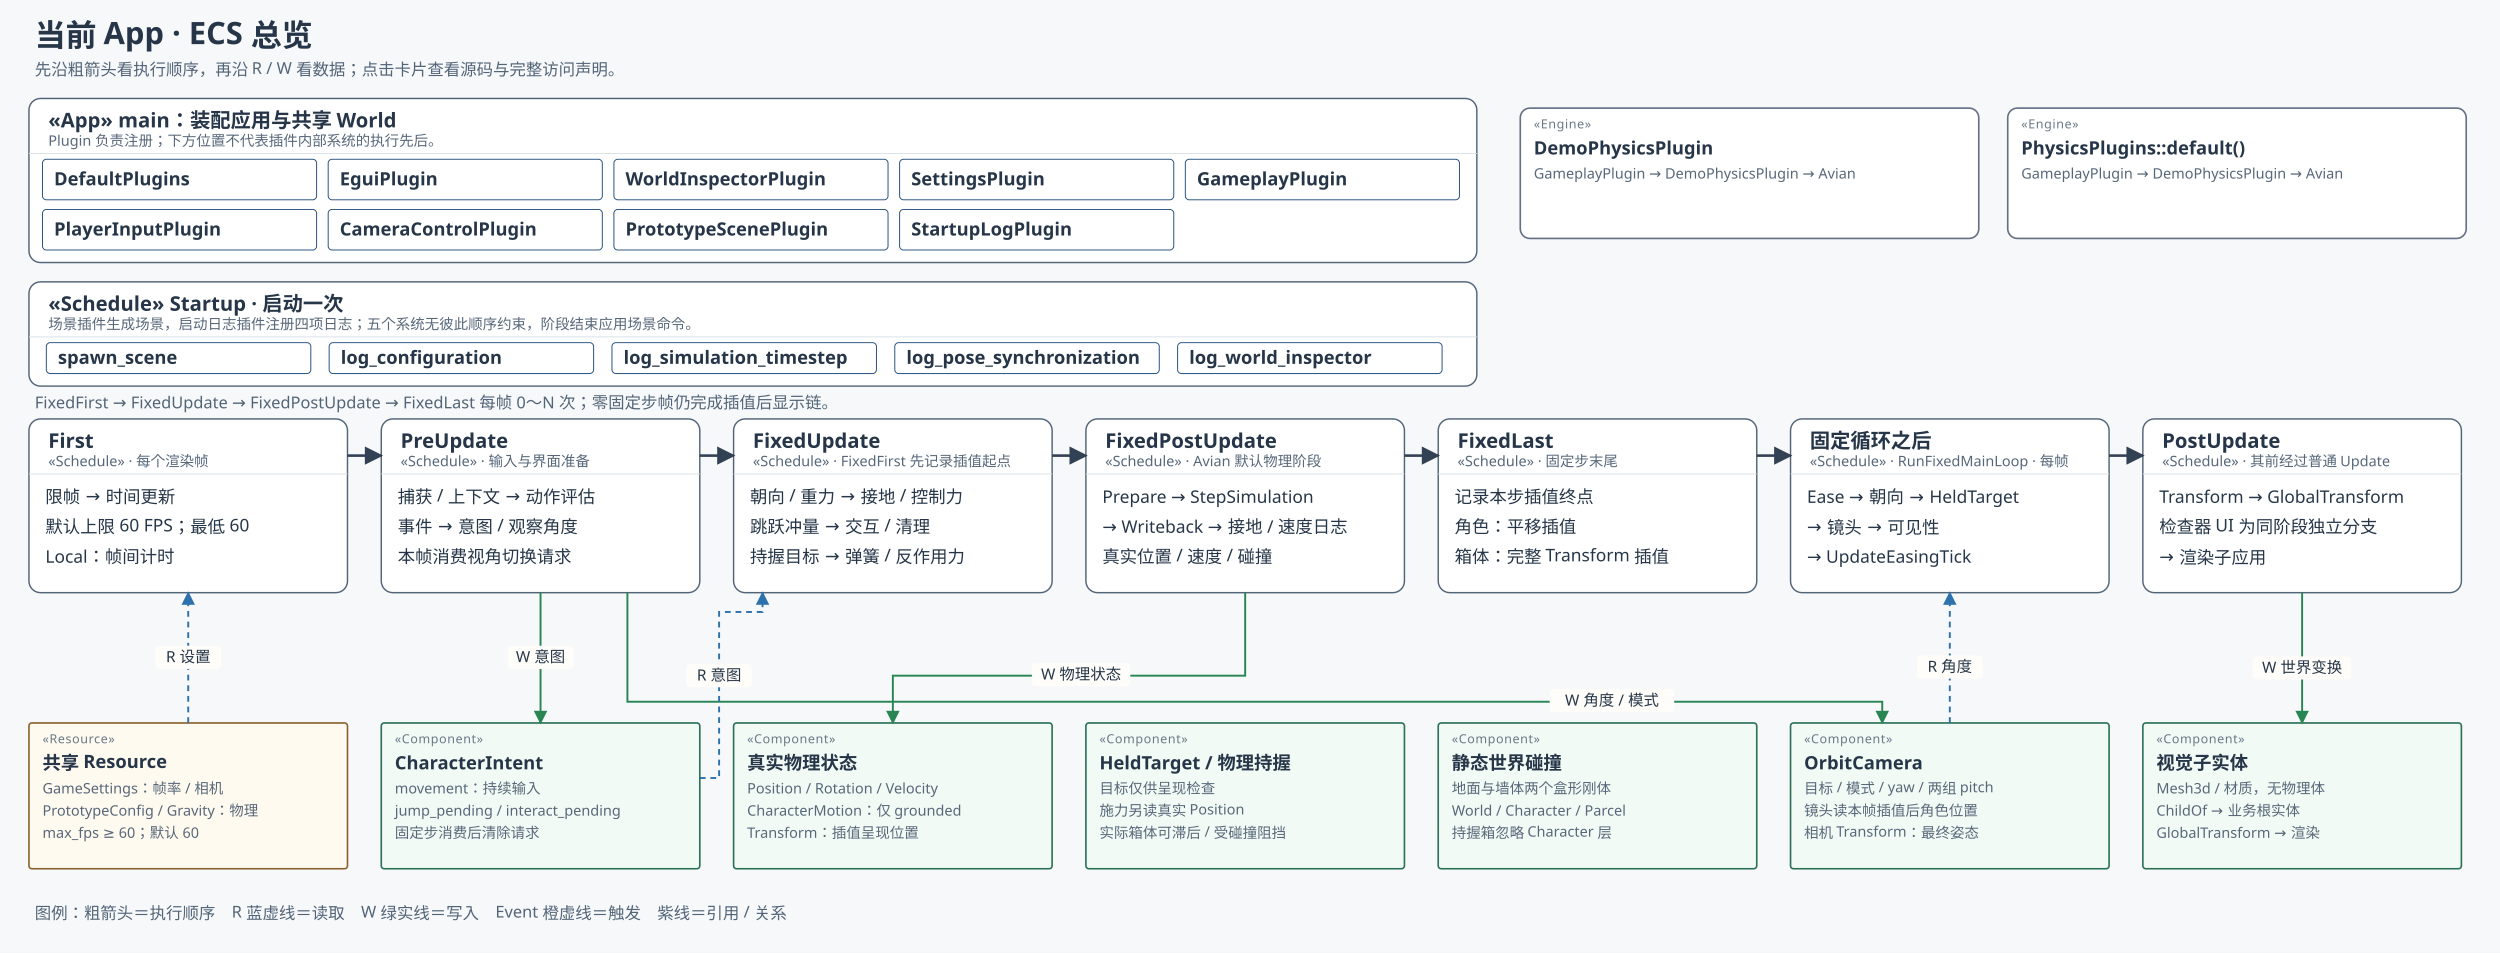
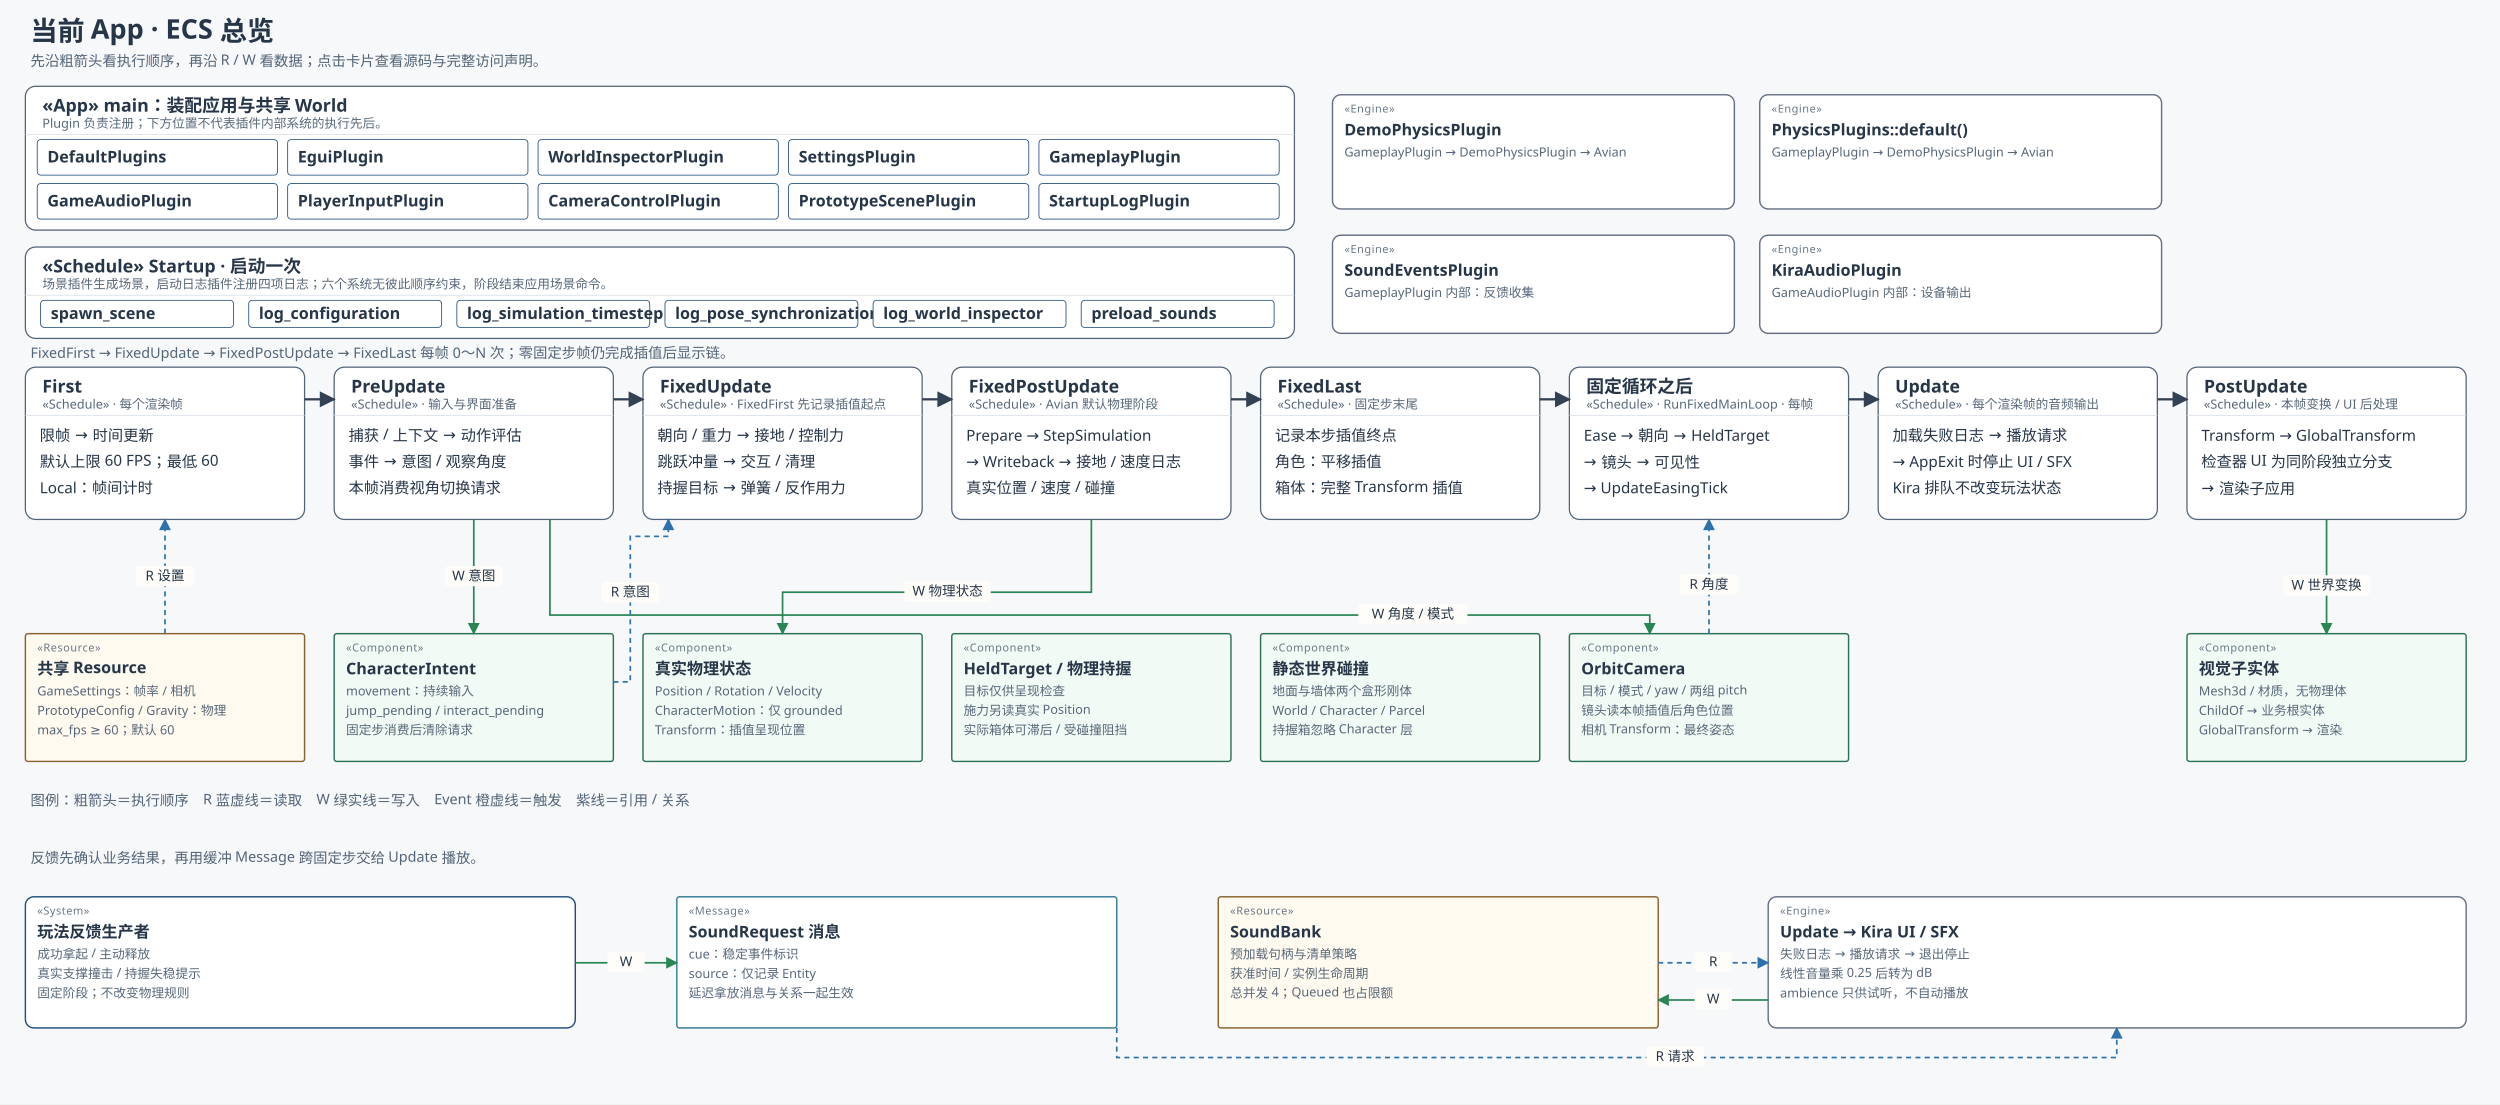
- <svg xmlns="http://www.w3.org/2000/svg" width="2590" height="987" viewBox="0 0 2590 987" role="img" aria-labelledby="title">
+ <svg xmlns="http://www.w3.org/2000/svg" width="2955" height="1305" viewBox="0 0 2955 1305" role="img" aria-labelledby="title">
  <defs>
    <marker id="arrow-order" viewBox="0 0 10 10" refX="9" refY="5" markerWidth="7" markerHeight="7" orient="auto-start-reverse">
      <path d="M0,0 L10,5 L0,10" fill="#324153" />
    </marker>
    <marker id="arrow-read" viewBox="0 0 10 10" refX="9" refY="5" markerWidth="7" markerHeight="7" orient="auto-start-reverse">
      <path d="M0,0 L10,5 L0,10" fill="#2d72ad" />
    </marker>
    <marker id="arrow-write" viewBox="0 0 10 10" refX="9" refY="5" markerWidth="7" markerHeight="7" orient="auto-start-reverse">
      <path d="M0,0 L10,5 L0,10" fill="#288554" />
    </marker>
    <marker id="arrow-trigger" viewBox="0 0 10 10" refX="9" refY="5" markerWidth="7" markerHeight="7" orient="auto-start-reverse">
      <path d="M0,0 L10,5 L0,10" fill="#bf651e" />
    </marker>
    <marker id="arrow-reference" viewBox="0 0 10 10" refX="9" refY="5" markerWidth="7" markerHeight="7" orient="auto-start-reverse">
      <path d="M0,0 L10,5 L0,10" fill="#7b65a6" />
    </marker>
    <marker id="arrow-relationship" viewBox="0 0 10 10" refX="9" refY="5" markerWidth="7" markerHeight="7" orient="auto-start-reverse">
      <path d="M0,0 L10,5 L0,10" fill="#7b65a6" />
    </marker>
    <marker id="arrow-registration" viewBox="0 0 10 10" refX="9" refY="5" markerWidth="7" markerHeight="7" orient="auto-start-reverse">
      <path d="M0,0 L10,5 L0,10" fill="#89939f" />
    </marker>
    <style>text{font-family:'Segoe UI','Microsoft YaHei',sans-serif;fill:#263648}.body{font-size:18px}.small{font-size:15px;fill:#576779}.stereotype{font-size:13px;fill:#687886;letter-spacing:.6px}.node-title{font-size:19px;font-weight:600}.group-title{font-size:21px;font-weight:600}.edge-label{font-size:16px}.page-title{font-size:32px;font-weight:650}.section-title{font-size:24px;font-weight:650}.note{font-size:17px;fill:#526477}.node{cursor:pointer}.node:focus{outline:none}.node.selected&gt;rect,.node.selected&gt;path{stroke:#db7521;stroke-width:4}.node.dim{opacity:.20}.edge.dim{opacity:.13}.edge.focused&gt;path{stroke-width:3.5}</style>
  </defs>
  <rect width="100%" height="100%" fill="#f7f8fa" />
  <text x="36" y="48" class="page-title" text-anchor="start">当前 App · ECS 总览</text>
  <text x="36" y="78" class="note" text-anchor="start">先沿粗箭头看执行顺序，再沿 R / W 看数据；点击卡片查看源码与完整访问声明。</text>
  <g class="node entity" data-id="app-main" tabindex="0" role="button" aria-label="main / App">
    <g>
      <rect x="30" y="102" width="1500" height="170" rx="12" fill="#fff" stroke="#526477" stroke-width="1.5" />
      <path d="M30,159H1530" stroke="#dae2e8" />
      <text x="50" y="132" class="group-title" text-anchor="start">«App» main：装配应用与共享 World</text>
      <text x="50" y="151" class="small" text-anchor="start">Plugin 负责注册；下方位置不代表插件内部系统的执行先后。</text>
    </g>
  </g>
  <g class="node plugin" data-id="plugin-DefaultPlugins" tabindex="0" role="button" aria-label="DefaultPlugins">
    <rect x="44" y="165" width="284" height="42" rx="4" fill="#fff" stroke="#234f80" />
    <text x="56" y="192" class="node-title" text-anchor="start">DefaultPlugins</text>
  </g>
  <g class="node plugin" data-id="plugin-EguiPlugin" tabindex="0" role="button" aria-label="EguiPlugin">
    <rect x="340" y="165" width="284" height="42" rx="4" fill="#fff" stroke="#234f80" />
    <text x="352" y="192" class="node-title" text-anchor="start">EguiPlugin</text>
  </g>
  <g class="node plugin" data-id="plugin-WorldInspectorPlugin" tabindex="0" role="button" aria-label="WorldInspectorPlugin">
    <rect x="636" y="165" width="284" height="42" rx="4" fill="#fff" stroke="#234f80" />
    <text x="648" y="192" class="node-title" text-anchor="start">WorldInspectorPlugin</text>
  </g>
  <g class="node plugin" data-id="plugin-SettingsPlugin" tabindex="0" role="button" aria-label="SettingsPlugin">
    <rect x="932" y="165" width="284" height="42" rx="4" fill="#fff" stroke="#234f80" />
    <text x="944" y="192" class="node-title" text-anchor="start">SettingsPlugin</text>
  </g>
  <g class="node plugin" data-id="plugin-GameplayPlugin" tabindex="0" role="button" aria-label="GameplayPlugin">
    <rect x="1228" y="165" width="284" height="42" rx="4" fill="#fff" stroke="#234f80" />
    <text x="1240" y="192" class="node-title" text-anchor="start">GameplayPlugin</text>
  </g>
+   <g class="node plugin" data-id="plugin-GameAudioPlugin" tabindex="0" role="button" aria-label="GameAudioPlugin">
+     <rect x="44" y="217" width="284" height="42" rx="4" fill="#fff" stroke="#234f80" />
+     <text x="56" y="244" class="node-title" text-anchor="start">GameAudioPlugin</text>
+   </g>
  <g class="node plugin" data-id="plugin-PlayerInputPlugin" tabindex="0" role="button" aria-label="PlayerInputPlugin">
-     <rect x="44" y="217" width="284" height="42" rx="4" fill="#fff" stroke="#234f80" />
-     <text x="56" y="244" class="node-title" text-anchor="start">PlayerInputPlugin</text>
+     <rect x="340" y="217" width="284" height="42" rx="4" fill="#fff" stroke="#234f80" />
+     <text x="352" y="244" class="node-title" text-anchor="start">PlayerInputPlugin</text>
  </g>
  <g class="node plugin" data-id="plugin-CameraControlPlugin" tabindex="0" role="button" aria-label="CameraControlPlugin">
-     <rect x="340" y="217" width="284" height="42" rx="4" fill="#fff" stroke="#234f80" />
-     <text x="352" y="244" class="node-title" text-anchor="start">CameraControlPlugin</text>
+     <rect x="636" y="217" width="284" height="42" rx="4" fill="#fff" stroke="#234f80" />
+     <text x="648" y="244" class="node-title" text-anchor="start">CameraControlPlugin</text>
  </g>
  <g class="node plugin" data-id="plugin-PrototypeScenePlugin" tabindex="0" role="button" aria-label="PrototypeScenePlugin">
-     <rect x="636" y="217" width="284" height="42" rx="4" fill="#fff" stroke="#234f80" />
-     <text x="648" y="244" class="node-title" text-anchor="start">PrototypeScenePlugin</text>
+     <rect x="932" y="217" width="284" height="42" rx="4" fill="#fff" stroke="#234f80" />
+     <text x="944" y="244" class="node-title" text-anchor="start">PrototypeScenePlugin</text>
  </g>
  <g class="node plugin" data-id="plugin-StartupLogPlugin" tabindex="0" role="button" aria-label="StartupLogPlugin">
-     <rect x="932" y="217" width="284" height="42" rx="4" fill="#fff" stroke="#234f80" />
-     <text x="944" y="244" class="node-title" text-anchor="start">StartupLogPlugin</text>
+     <rect x="1228" y="217" width="284" height="42" rx="4" fill="#fff" stroke="#234f80" />
+     <text x="1240" y="244" class="node-title" text-anchor="start">StartupLogPlugin</text>
  </g>
  <g transform="translate(0 52)">
    <g>
      <rect x="30" y="240" width="1500" height="108" rx="12" fill="#fff" stroke="#526477" stroke-width="1.5" />
      <path d="M30,297H1530" stroke="#dae2e8" />
      <text x="50" y="270" class="group-title" text-anchor="start">«Schedule» Startup · 启动一次</text>
-       <text x="50" y="289" class="small" text-anchor="start">场景插件生成场景，启动日志插件注册四项日志；五个系统无彼此顺序约束，阶段结束应用场景命令。</text>
+       <text x="50" y="289" class="small" text-anchor="start">场景插件生成场景，启动日志插件注册四项日志；六个系统无彼此顺序约束，阶段结束应用场景命令。</text>
    </g>
    <g class="node system" data-id="startup_spawn" tabindex="0" role="button" aria-label="spawn_scene">
-       <rect x="48" y="303" width="274" height="32" rx="4" fill="#fff" stroke="#234f80" />
+       <rect x="48" y="303" width="228" height="32" rx="4" fill="#fff" stroke="#234f80" />
      <text x="60" y="325" class="node-title" text-anchor="start">spawn_scene</text>
    </g>
    <g class="node system" data-id="startup_config" tabindex="0" role="button" aria-label="log_configuration">
-       <rect x="341" y="303" width="274" height="32" rx="4" fill="#fff" stroke="#234f80" />
-       <text x="353" y="325" class="node-title" text-anchor="start">log_configuration</text>
+       <rect x="294" y="303" width="228" height="32" rx="4" fill="#fff" stroke="#234f80" />
+       <text x="306" y="325" class="node-title" text-anchor="start">log_configuration</text>
    </g>
    <g class="node system" data-id="startup_timestep" tabindex="0" role="button" aria-label="log_simulation_timestep">
-       <rect x="634" y="303" width="274" height="32" rx="4" fill="#fff" stroke="#234f80" />
-       <text x="646" y="325" class="node-title" text-anchor="start">log_simulation_timestep</text>
+       <rect x="540" y="303" width="228" height="32" rx="4" fill="#fff" stroke="#234f80" />
+       <text textLength="204" lengthAdjust="spacingAndGlyphs" x="552" y="325" class="node-title" text-anchor="start">log_simulation_timestep</text>
    </g>
    <g class="node system" data-id="startup_pose" tabindex="0" role="button" aria-label="log_pose_synchronization">
-       <rect x="927" y="303" width="274" height="32" rx="4" fill="#fff" stroke="#234f80" />
-       <text textLength="250" lengthAdjust="spacingAndGlyphs" x="939" y="325" class="node-title" text-anchor="start">log_pose_synchronization</text>
+       <rect x="786" y="303" width="228" height="32" rx="4" fill="#fff" stroke="#234f80" />
+       <text textLength="204" lengthAdjust="spacingAndGlyphs" x="798" y="325" class="node-title" text-anchor="start">log_pose_synchronization</text>
    </g>
    <g class="node system" data-id="startup_inspector" tabindex="0" role="button" aria-label="log_world_inspector">
-       <rect x="1220" y="303" width="274" height="32" rx="4" fill="#fff" stroke="#234f80" />
-       <text x="1232" y="325" class="node-title" text-anchor="start">log_world_inspector</text>
+       <rect x="1032" y="303" width="228" height="32" rx="4" fill="#fff" stroke="#234f80" />
+       <text textLength="204" lengthAdjust="spacingAndGlyphs" x="1044" y="325" class="node-title" text-anchor="start">log_world_inspector</text>
+     </g>
+     <g class="node system" data-id="audio_preload" tabindex="0" role="button" aria-label="preload_sounds">
+       <rect x="1278" y="303" width="228" height="32" rx="4" fill="#fff" stroke="#234f80" />
+       <text x="1290" y="325" class="node-title" text-anchor="start">preload_sounds</text>
    </g>
    <g>
      <rect x="30" y="382" width="330" height="180" rx="12" fill="#fff" stroke="#526477" stroke-width="1.5" />
      <path d="M30,439H360" stroke="#dae2e8" />
      <text x="50" y="412" class="group-title" text-anchor="start">First</text>
      <text x="50" y="431" class="small" text-anchor="start">«Schedule» · 每个渲染帧</text>
    </g>
    <text x="47" y="469" class="body" text-anchor="start">限帧 → 时间更新</text>
    <text x="47" y="500" class="body" text-anchor="start">默认上限 60 FPS；最低 60</text>
    <text x="47" y="531" class="body" text-anchor="start">Local：帧间计时</text>
    <g>
      <rect x="395" y="382" width="330" height="180" rx="12" fill="#fff" stroke="#526477" stroke-width="1.5" />
      <path d="M395,439H725" stroke="#dae2e8" />
      <text x="415" y="412" class="group-title" text-anchor="start">PreUpdate</text>
      <text x="415" y="431" class="small" text-anchor="start">«Schedule» · 输入与界面准备</text>
    </g>
    <text x="412" y="469" class="body" text-anchor="start">捕获 / 上下文 → 动作评估</text>
    <text x="412" y="500" class="body" text-anchor="start">事件 → 意图 / 观察角度</text>
    <text x="412" y="531" class="body" text-anchor="start">本帧消费视角切换请求</text>
    <g>
      <rect x="760" y="382" width="330" height="180" rx="12" fill="#fff" stroke="#526477" stroke-width="1.5" />
      <path d="M760,439H1090" stroke="#dae2e8" />
      <text x="780" y="412" class="group-title" text-anchor="start">FixedUpdate</text>
      <text textLength="290" lengthAdjust="spacingAndGlyphs" x="780" y="431" class="small" text-anchor="start">«Schedule» · FixedFirst 先记录插值起点</text>
    </g>
    <text x="777" y="469" class="body" text-anchor="start">朝向 / 重力 → 接地 / 控制力</text>
    <text x="777" y="500" class="body" text-anchor="start">跳跃冲量 → 交互 / 清理</text>
    <text x="777" y="531" class="body" text-anchor="start">持握目标 → 弹簧 / 反作用力</text>
    <g>
      <rect x="1125" y="382" width="330" height="180" rx="12" fill="#fff" stroke="#526477" stroke-width="1.5" />
      <path d="M1125,439H1455" stroke="#dae2e8" />
      <text x="1145" y="412" class="group-title" text-anchor="start">FixedPostUpdate</text>
      <text x="1145" y="431" class="small" text-anchor="start">«Schedule» · Avian 默认物理阶段</text>
    </g>
    <text x="1142" y="469" class="body" text-anchor="start">Prepare → StepSimulation</text>
    <text textLength="296" lengthAdjust="spacingAndGlyphs" x="1142" y="500" class="body" text-anchor="start">→ Writeback → 接地 / 速度日志</text>
    <text x="1142" y="531" class="body" text-anchor="start">真实位置 / 速度 / 碰撞</text>
    <g>
      <rect x="1490" y="382" width="330" height="180" rx="12" fill="#fff" stroke="#526477" stroke-width="1.5" />
      <path d="M1490,439H1820" stroke="#dae2e8" />
      <text x="1510" y="412" class="group-title" text-anchor="start">FixedLast</text>
      <text x="1510" y="431" class="small" text-anchor="start">«Schedule» · 固定步末尾</text>
    </g>
    <text x="1507" y="469" class="body" text-anchor="start">记录本步插值终点</text>
    <text x="1507" y="500" class="body" text-anchor="start">角色：平移插值</text>
    <text x="1507" y="531" class="body" text-anchor="start">箱体：完整 Transform 插值</text>
    <g>
      <rect x="1855" y="382" width="330" height="180" rx="12" fill="#fff" stroke="#526477" stroke-width="1.5" />
      <path d="M1855,439H2185" stroke="#dae2e8" />
      <text x="1875" y="412" class="group-title" text-anchor="start">固定循环之后</text>
      <text textLength="290" lengthAdjust="spacingAndGlyphs" x="1875" y="431" class="small" text-anchor="start">«Schedule» · RunFixedMainLoop · 每帧</text>
    </g>
    <text x="1872" y="469" class="body" text-anchor="start">Ease → 朝向 → HeldTarget</text>
    <text x="1872" y="500" class="body" text-anchor="start">→ 镜头 → 可见性</text>
    <text x="1872" y="531" class="body" text-anchor="start">→ UpdateEasingTick</text>
    <g>
      <rect x="2220" y="382" width="330" height="180" rx="12" fill="#fff" stroke="#526477" stroke-width="1.5" />
      <path d="M2220,439H2550" stroke="#dae2e8" />
-       <text x="2240" y="412" class="group-title" text-anchor="start">PostUpdate</text>
-       <text x="2240" y="431" class="small" text-anchor="start">«Schedule» · 其前经过普通 Update</text>
-     </g>
-     <text x="2237" y="469" class="body" text-anchor="start">Transform → GlobalTransform</text>
-     <text x="2237" y="500" class="body" text-anchor="start">检查器 UI 为同阶段独立分支</text>
-     <text x="2237" y="531" class="body" text-anchor="start">→ 渲染子应用</text>
+       <text x="2240" y="412" class="group-title" text-anchor="start">Update</text>
+       <text x="2240" y="431" class="small" text-anchor="start">«Schedule» · 每个渲染帧的音频输出</text>
+     </g>
+     <text x="2237" y="469" class="body" text-anchor="start">加载失败日志 → 播放请求</text>
+     <text x="2237" y="500" class="body" text-anchor="start">→ AppExit 时停止 UI / SFX</text>
+     <text x="2237" y="531" class="body" text-anchor="start">Kira 排队不改变玩法状态</text>
+     <g>
+       <rect x="2585" y="382" width="330" height="180" rx="12" fill="#fff" stroke="#526477" stroke-width="1.5" />
+       <path d="M2585,439H2915" stroke="#dae2e8" />
+       <text x="2605" y="412" class="group-title" text-anchor="start">PostUpdate</text>
+       <text x="2605" y="431" class="small" text-anchor="start">«Schedule» · 本帧变换 / UI 后处理</text>
+     </g>
+     <text x="2602" y="469" class="body" text-anchor="start">Transform → GlobalTransform</text>
+     <text x="2602" y="500" class="body" text-anchor="start">检查器 UI 为同阶段独立分支</text>
+     <text x="2602" y="531" class="body" text-anchor="start">→ 渲染子应用</text>
    <g class="edge order" data-connect="">
      <path d="M360,420 L395,420" stroke="#324153" stroke-width="2.7" fill="none" marker-end="url(#arrow-order)" />
    </g>
    <g class="edge order" data-connect="">
      <path d="M725,420 L760,420" stroke="#324153" stroke-width="2.7" fill="none" marker-end="url(#arrow-order)" />
    </g>
    <g class="edge order" data-connect="">
      <path d="M1090,420 L1125,420" stroke="#324153" stroke-width="2.7" fill="none" marker-end="url(#arrow-order)" />
    </g>
    <g class="edge order" data-connect="">
      <path d="M1455,420 L1490,420" stroke="#324153" stroke-width="2.7" fill="none" marker-end="url(#arrow-order)" />
    </g>
    <g class="edge order" data-connect="">
      <path d="M1820,420 L1855,420" stroke="#324153" stroke-width="2.7" fill="none" marker-end="url(#arrow-order)" />
    </g>
    <g class="edge order" data-connect="">
      <path d="M2185,420 L2220,420" stroke="#324153" stroke-width="2.7" fill="none" marker-end="url(#arrow-order)" />
+     </g>
+     <g class="edge order" data-connect="">
+       <path d="M2550,420 L2585,420" stroke="#324153" stroke-width="2.7" fill="none" marker-end="url(#arrow-order)" />
    </g>
    <text x="36" y="371" class="note" text-anchor="start">FixedFirst → FixedUpdate → FixedPostUpdate → FixedLast 每帧 0～N 次；零固定步帧仍完成插值后显示链。</text>
    <g class="node component" data-id="character.CharacterIntent" tabindex="0" role="button" aria-label="CharacterIntent">
      <rect x="395" y="697" width="330" height="151" rx="3" fill="#f2faf5" stroke="#2a7156" stroke-width="1.7" />
      <text x="409" y="718" class="stereotype" text-anchor="start">«Component»</text>
      <text x="409" y="745" class="node-title" text-anchor="start">CharacterIntent</text>
      <text x="409" y="770" class="small" text-anchor="start">movement：持续输入</text>
      <text x="409" y="793" class="small" text-anchor="start">jump_pending / interact_pending</text>
      <text x="409" y="816" class="small" text-anchor="start">固定步消费后清除请求</text>
    </g>
    <g class="node component" data-id="character.Position" tabindex="0" role="button" aria-label="真实物理状态">
      <rect x="760" y="697" width="330" height="151" rx="3" fill="#f2faf5" stroke="#2a7156" stroke-width="1.7" />
      <text x="774" y="718" class="stereotype" text-anchor="start">«Component»</text>
      <text x="774" y="745" class="node-title" text-anchor="start">真实物理状态</text>
      <text x="774" y="770" class="small" text-anchor="start">Position / Rotation / Velocity</text>
      <text x="774" y="793" class="small" text-anchor="start">CharacterMotion：仅 grounded</text>
      <text x="774" y="816" class="small" text-anchor="start">Transform：插值呈现位置</text>
    </g>
    <g class="node component" data-id="parcel.HeldTarget" tabindex="0" role="button" aria-label="HeldTarget / 物理持握">
      <rect x="1125" y="697" width="330" height="151" rx="3" fill="#f2faf5" stroke="#2a7156" stroke-width="1.7" />
      <text x="1139" y="718" class="stereotype" text-anchor="start">«Component»</text>
      <text x="1139" y="745" class="node-title" text-anchor="start">HeldTarget / 物理持握</text>
      <text x="1139" y="770" class="small" text-anchor="start">目标仅供呈现检查</text>
      <text x="1139" y="793" class="small" text-anchor="start">施力另读真实 Position</text>
      <text x="1139" y="816" class="small" text-anchor="start">实际箱体可滞后 / 受碰撞阻挡</text>
    </g>
    <g class="node component" data-id="world.Collider" tabindex="0" role="button" aria-label="静态世界碰撞">
      <rect x="1490" y="697" width="330" height="151" rx="3" fill="#f2faf5" stroke="#2a7156" stroke-width="1.7" />
      <text x="1504" y="718" class="stereotype" text-anchor="start">«Component»</text>
      <text x="1504" y="745" class="node-title" text-anchor="start">静态世界碰撞</text>
      <text x="1504" y="770" class="small" text-anchor="start">地面与墙体两个盒形刚体</text>
      <text x="1504" y="793" class="small" text-anchor="start">World / Character / Parcel</text>
      <text x="1504" y="816" class="small" text-anchor="start">持握箱忽略 Character 层</text>
    </g>
    <g class="node component" data-id="camera.OrbitCamera" tabindex="0" role="button" aria-label="OrbitCamera">
      <rect x="1855" y="697" width="330" height="151" rx="3" fill="#f2faf5" stroke="#2a7156" stroke-width="1.7" />
      <text x="1869" y="718" class="stereotype" text-anchor="start">«Component»</text>
      <text x="1869" y="745" class="node-title" text-anchor="start">OrbitCamera</text>
      <text x="1869" y="770" class="small" text-anchor="start">目标 / 模式 / yaw / 两组 pitch</text>
      <text x="1869" y="793" class="small" text-anchor="start">镜头读本帧插值后角色位置</text>
      <text x="1869" y="816" class="small" text-anchor="start">相机 Transform：最终姿态</text>
    </g>
    <g class="node component" data-id="visual.GlobalTransform" tabindex="0" role="button" aria-label="视觉子实体">
-       <rect x="2220" y="697" width="330" height="151" rx="3" fill="#f2faf5" stroke="#2a7156" stroke-width="1.7" />
-       <text x="2234" y="718" class="stereotype" text-anchor="start">«Component»</text>
-       <text x="2234" y="745" class="node-title" text-anchor="start">视觉子实体</text>
-       <text x="2234" y="770" class="small" text-anchor="start">Mesh3d / 材质，无物理体</text>
-       <text x="2234" y="793" class="small" text-anchor="start">ChildOf → 业务根实体</text>
-       <text x="2234" y="816" class="small" text-anchor="start">GlobalTransform → 渲染</text>
+       <rect x="2585" y="697" width="330" height="151" rx="3" fill="#f2faf5" stroke="#2a7156" stroke-width="1.7" />
+       <text x="2599" y="718" class="stereotype" text-anchor="start">«Component»</text>
+       <text x="2599" y="745" class="node-title" text-anchor="start">视觉子实体</text>
+       <text x="2599" y="770" class="small" text-anchor="start">Mesh3d / 材质，无物理体</text>
+       <text x="2599" y="793" class="small" text-anchor="start">ChildOf → 业务根实体</text>
+       <text x="2599" y="816" class="small" text-anchor="start">GlobalTransform → 渲染</text>
    </g>
    <g class="node resource" data-id="resource.GameSettings" tabindex="0" role="button" aria-label="GameSettings">
      <rect x="30" y="697" width="330" height="151" rx="3" fill="#fffaf0" stroke="#8b6130" stroke-width="1.7" />
      <text x="44" y="718" class="stereotype" text-anchor="start">«Resource»</text>
      <text x="44" y="745" class="node-title" text-anchor="start">共享 Resource</text>
      <text x="44" y="770" class="small" text-anchor="start">GameSettings：帧率 / 相机</text>
      <text x="44" y="793" class="small" text-anchor="start">PrototypeConfig / Gravity：物理</text>
      <text x="44" y="816" class="small" text-anchor="start">max_fps ≥ 60；默认 60</text>
    </g>
    <g class="edge read" data-connect="resource.GameSettings|frame_limit">
      <path d="M195,697 L195,562" stroke="#2d72ad" stroke-width="2" fill="none" stroke-dasharray="6 5" marker-end="url(#arrow-read)" />
      <rect x="161" y="617" width="68" height="24" rx="4" fill="#fffdf9" />
      <text x="195" y="634" class="edge-label" text-anchor="middle">R 设置</text>
    </g>
    <g class="edge write" data-connect="observe_move|character.CharacterIntent">
      <path d="M560,562 L560,697" stroke="#288554" stroke-width="2" fill="none" marker-end="url(#arrow-write)" />
      <rect x="526" y="617" width="68" height="24" rx="4" fill="#fffdf9" />
      <text x="560" y="634" class="edge-label" text-anchor="middle">W 意图</text>
    </g>
    <g class="edge write" data-connect="observe_look|perspective_apply|camera.OrbitCamera">
      <path d="M650,562 L650,675 L1950,675 L1950,697" stroke="#288554" stroke-width="2" fill="none" marker-end="url(#arrow-write)" />
      <rect x="1605.5" y="662" width="129" height="24" rx="4" fill="#fffdf9" />
      <text x="1670" y="679" class="edge-label" text-anchor="middle">W 角度 / 模式</text>
    </g>
    <g class="edge read" data-connect="character.CharacterIntent|movement">
      <path d="M725,754 L745,754 L745,582 L790,582 L790,562" stroke="#2d72ad" stroke-width="2" fill="none" stroke-dasharray="6 5" marker-end="url(#arrow-read)" />
      <rect x="711" y="636" width="68" height="24" rx="4" fill="#fffdf9" />
      <text x="745" y="653" class="edge-label" text-anchor="middle">R 意图</text>
    </g>
    <g class="edge write" data-connect="physics_step|character.Position">
      <path d="M1290,562 L1290,648 L925,648 L925,697" stroke="#288554" stroke-width="2" fill="none" marker-end="url(#arrow-write)" />
      <rect x="1069" y="635" width="102" height="24" rx="4" fill="#fffdf9" />
      <text x="1120" y="652" class="edge-label" text-anchor="middle">W 物理状态</text>
    </g>
    <g class="edge read" data-connect="camera.OrbitCamera|facing_update">
      <path d="M2020,697 L2020,562" stroke="#2d72ad" stroke-width="2" fill="none" stroke-dasharray="6 5" marker-end="url(#arrow-read)" />
      <rect x="1986" y="627" width="68" height="24" rx="4" fill="#fffdf9" />
      <text x="2020" y="644" class="edge-label" text-anchor="middle">R 角度</text>
    </g>
    <g class="edge write" data-connect="transform_propagate|visual.GlobalTransform">
-       <path d="M2385,562 L2385,697" stroke="#288554" stroke-width="2" fill="none" marker-end="url(#arrow-write)" />
-       <rect x="2334" y="628" width="102" height="24" rx="4" fill="#fffdf9" />
-       <text x="2385" y="645" class="edge-label" text-anchor="middle">W 世界变换</text>
+       <path d="M2750,562 L2750,697" stroke="#288554" stroke-width="2" fill="none" marker-end="url(#arrow-write)" />
+       <rect x="2699" y="628" width="102" height="24" rx="4" fill="#fffdf9" />
+       <text x="2750" y="645" class="edge-label" text-anchor="middle">W 世界变换</text>
    </g>
    <text x="36" y="900" class="note" text-anchor="start">图例：粗箭头＝执行顺序　R 蓝虚线＝读取　W 绿实线＝写入　Event 橙虚线＝触发　紫线＝引用 / 关系</text>
  </g>
  <g class="node engine" data-id="plugin-physics-0" tabindex="0" role="button" aria-label="DemoPhysicsPlugin">
    <rect x="1575" y="112" width="475" height="135" rx="10" fill="#fff" stroke="#667085" stroke-width="1.7" />
    <text x="1589" y="133" class="stereotype" text-anchor="start">«Engine»</text>
    <text x="1589" y="160" class="node-title" text-anchor="start">DemoPhysicsPlugin</text>
    <text x="1589" y="185" class="small" text-anchor="start">GameplayPlugin → DemoPhysicsPlugin → Avian</text>
  </g>
  <g class="node engine" data-id="plugin-physics-1" tabindex="0" role="button" aria-label="PhysicsPlugins::default()">
    <rect x="2080" y="112" width="475" height="135" rx="10" fill="#fff" stroke="#667085" stroke-width="1.7" />
    <text x="2094" y="133" class="stereotype" text-anchor="start">«Engine»</text>
    <text x="2094" y="160" class="node-title" text-anchor="start">PhysicsPlugins::default()</text>
    <text x="2094" y="185" class="small" text-anchor="start">GameplayPlugin → DemoPhysicsPlugin → Avian</text>
  </g>
+   <g class="node engine" data-id="plugin-sound-events" tabindex="0" role="button" aria-label="SoundEventsPlugin">
+     <rect x="1575" y="278" width="475" height="116" rx="10" fill="#fff" stroke="#667085" stroke-width="1.7" />
+     <text x="1589" y="299" class="stereotype" text-anchor="start">«Engine»</text>
+     <text x="1589" y="326" class="node-title" text-anchor="start">SoundEventsPlugin</text>
+     <text x="1589" y="351" class="small" text-anchor="start">GameplayPlugin 内部：反馈收集</text>
+   </g>
+   <g class="node engine" data-id="plugin-kira" tabindex="0" role="button" aria-label="KiraAudioPlugin">
+     <rect x="2080" y="278" width="475" height="116" rx="10" fill="#fff" stroke="#667085" stroke-width="1.7" />
+     <text x="2094" y="299" class="stereotype" text-anchor="start">«Engine»</text>
+     <text x="2094" y="326" class="node-title" text-anchor="start">KiraAudioPlugin</text>
+     <text x="2094" y="351" class="small" text-anchor="start">GameAudioPlugin 内部：设备输出</text>
+   </g>
+   <text x="36" y="1020" class="note" text-anchor="start">反馈先确认业务结果，再用缓冲 Message 跨固定步交给 Update 播放。</text>
+   <g class="node system" data-id="audio-producers" tabindex="0" role="button" aria-label="已接入的反馈生产者">
+     <rect x="30" y="1060" width="650" height="155" rx="10" fill="#fff" stroke="#234f80" stroke-width="1.7" />
+     <text x="44" y="1081" class="stereotype" text-anchor="start">«System»</text>
+     <text x="44" y="1108" class="node-title" text-anchor="start">玩法反馈生产者</text>
+     <text x="44" y="1133" class="small" text-anchor="start">成功拿起 / 主动释放</text>
+     <text x="44" y="1156" class="small" text-anchor="start">真实支撑撞击 / 持握失稳提示</text>
+     <text x="44" y="1179" class="small" text-anchor="start">固定阶段；不改变物理规则</text>
+   </g>
+   <g class="node message" data-id="resource.SoundRequestMessages" tabindex="0" role="button" aria-label="Messages&lt;SoundRequest&gt;">
+     <rect x="800" y="1060" width="520" height="155" rx="3" fill="#fff" stroke="#367b96" stroke-width="1.7" />
+     <text x="814" y="1081" class="stereotype" text-anchor="start">«Message»</text>
+     <text x="814" y="1108" class="node-title" text-anchor="start">SoundRequest 消息</text>
+     <text x="814" y="1133" class="small" text-anchor="start">cue：稳定事件标识</text>
+     <text x="814" y="1156" class="small" text-anchor="start">source：仅记录 Entity</text>
+     <text x="814" y="1179" class="small" text-anchor="start">延迟拿放消息与关系一起生效</text>
+   </g>
+   <g class="node resource" data-id="resource.SoundBank" tabindex="0" role="button" aria-label="SoundBank">
+     <rect x="1440" y="1060" width="520" height="155" rx="3" fill="#fffaf0" stroke="#8b6130" stroke-width="1.7" />
+     <text x="1454" y="1081" class="stereotype" text-anchor="start">«Resource»</text>
+     <text x="1454" y="1108" class="node-title" text-anchor="start">SoundBank</text>
+     <text x="1454" y="1133" class="small" text-anchor="start">预加载句柄与清单策略</text>
+     <text x="1454" y="1156" class="small" text-anchor="start">获准时间 / 实例生命周期</text>
+     <text x="1454" y="1179" class="small" text-anchor="start">总并发 4；Queued 也占限额</text>
+   </g>
+   <g class="node engine" data-id="audio-output" tabindex="0" role="button" aria-label="Update / Kira 播放输出">
+     <rect x="2090" y="1060" width="825" height="155" rx="10" fill="#fff" stroke="#667085" stroke-width="1.7" />
+     <text x="2104" y="1081" class="stereotype" text-anchor="start">«Engine»</text>
+     <text x="2104" y="1108" class="node-title" text-anchor="start">Update → Kira UI / SFX</text>
+     <text x="2104" y="1133" class="small" text-anchor="start">失败日志 → 播放请求 → 退出停止</text>
+     <text x="2104" y="1156" class="small" text-anchor="start">线性音量乘 0.25 后转为 dB</text>
+     <text x="2104" y="1179" class="small" text-anchor="start">ambience 只供试听，不自动播放</text>
+   </g>
+   <g class="edge write" data-connect="audio-producers|resource.SoundRequestMessages">
+     <path d="M680,1138 L800,1138" stroke="#288554" stroke-width="2" fill="none" marker-end="url(#arrow-write)" />
+     <rect x="718" y="1125" width="44" height="24" rx="4" fill="#fffdf9" />
+     <text x="740" y="1142" class="edge-label" text-anchor="middle">W</text>
+   </g>
+   <g class="edge read" data-connect="resource.SoundRequestMessages|audio-output">
+     <path d="M1320,1215 L1320,1250 L2502,1250 L2502,1215" stroke="#2d72ad" stroke-width="2" fill="none" stroke-dasharray="6 5" marker-end="url(#arrow-read)" />
+     <rect x="1946" y="1237" width="68" height="24" rx="4" fill="#fffdf9" />
+     <text x="1980" y="1254" class="edge-label" text-anchor="middle">R 请求</text>
+   </g>
+   <g class="edge read" data-connect="resource.SoundBank|audio-output">
+     <path d="M1960,1138 L2090,1138" stroke="#2d72ad" stroke-width="2" fill="none" stroke-dasharray="6 5" marker-end="url(#arrow-read)" />
+     <rect x="2003" y="1125" width="44" height="24" rx="4" fill="#fffdf9" />
+     <text x="2025" y="1142" class="edge-label" text-anchor="middle">R</text>
+   </g>
+   <g class="edge write" data-connect="audio-output|resource.SoundBank">
+     <path d="M2090,1182 L1960,1182" stroke="#288554" stroke-width="2" fill="none" marker-end="url(#arrow-write)" />
+     <rect x="2003" y="1169" width="44" height="24" rx="4" fill="#fffdf9" />
+     <text x="2025" y="1186" class="edge-label" text-anchor="middle">W</text>
+   </g>
</svg>
